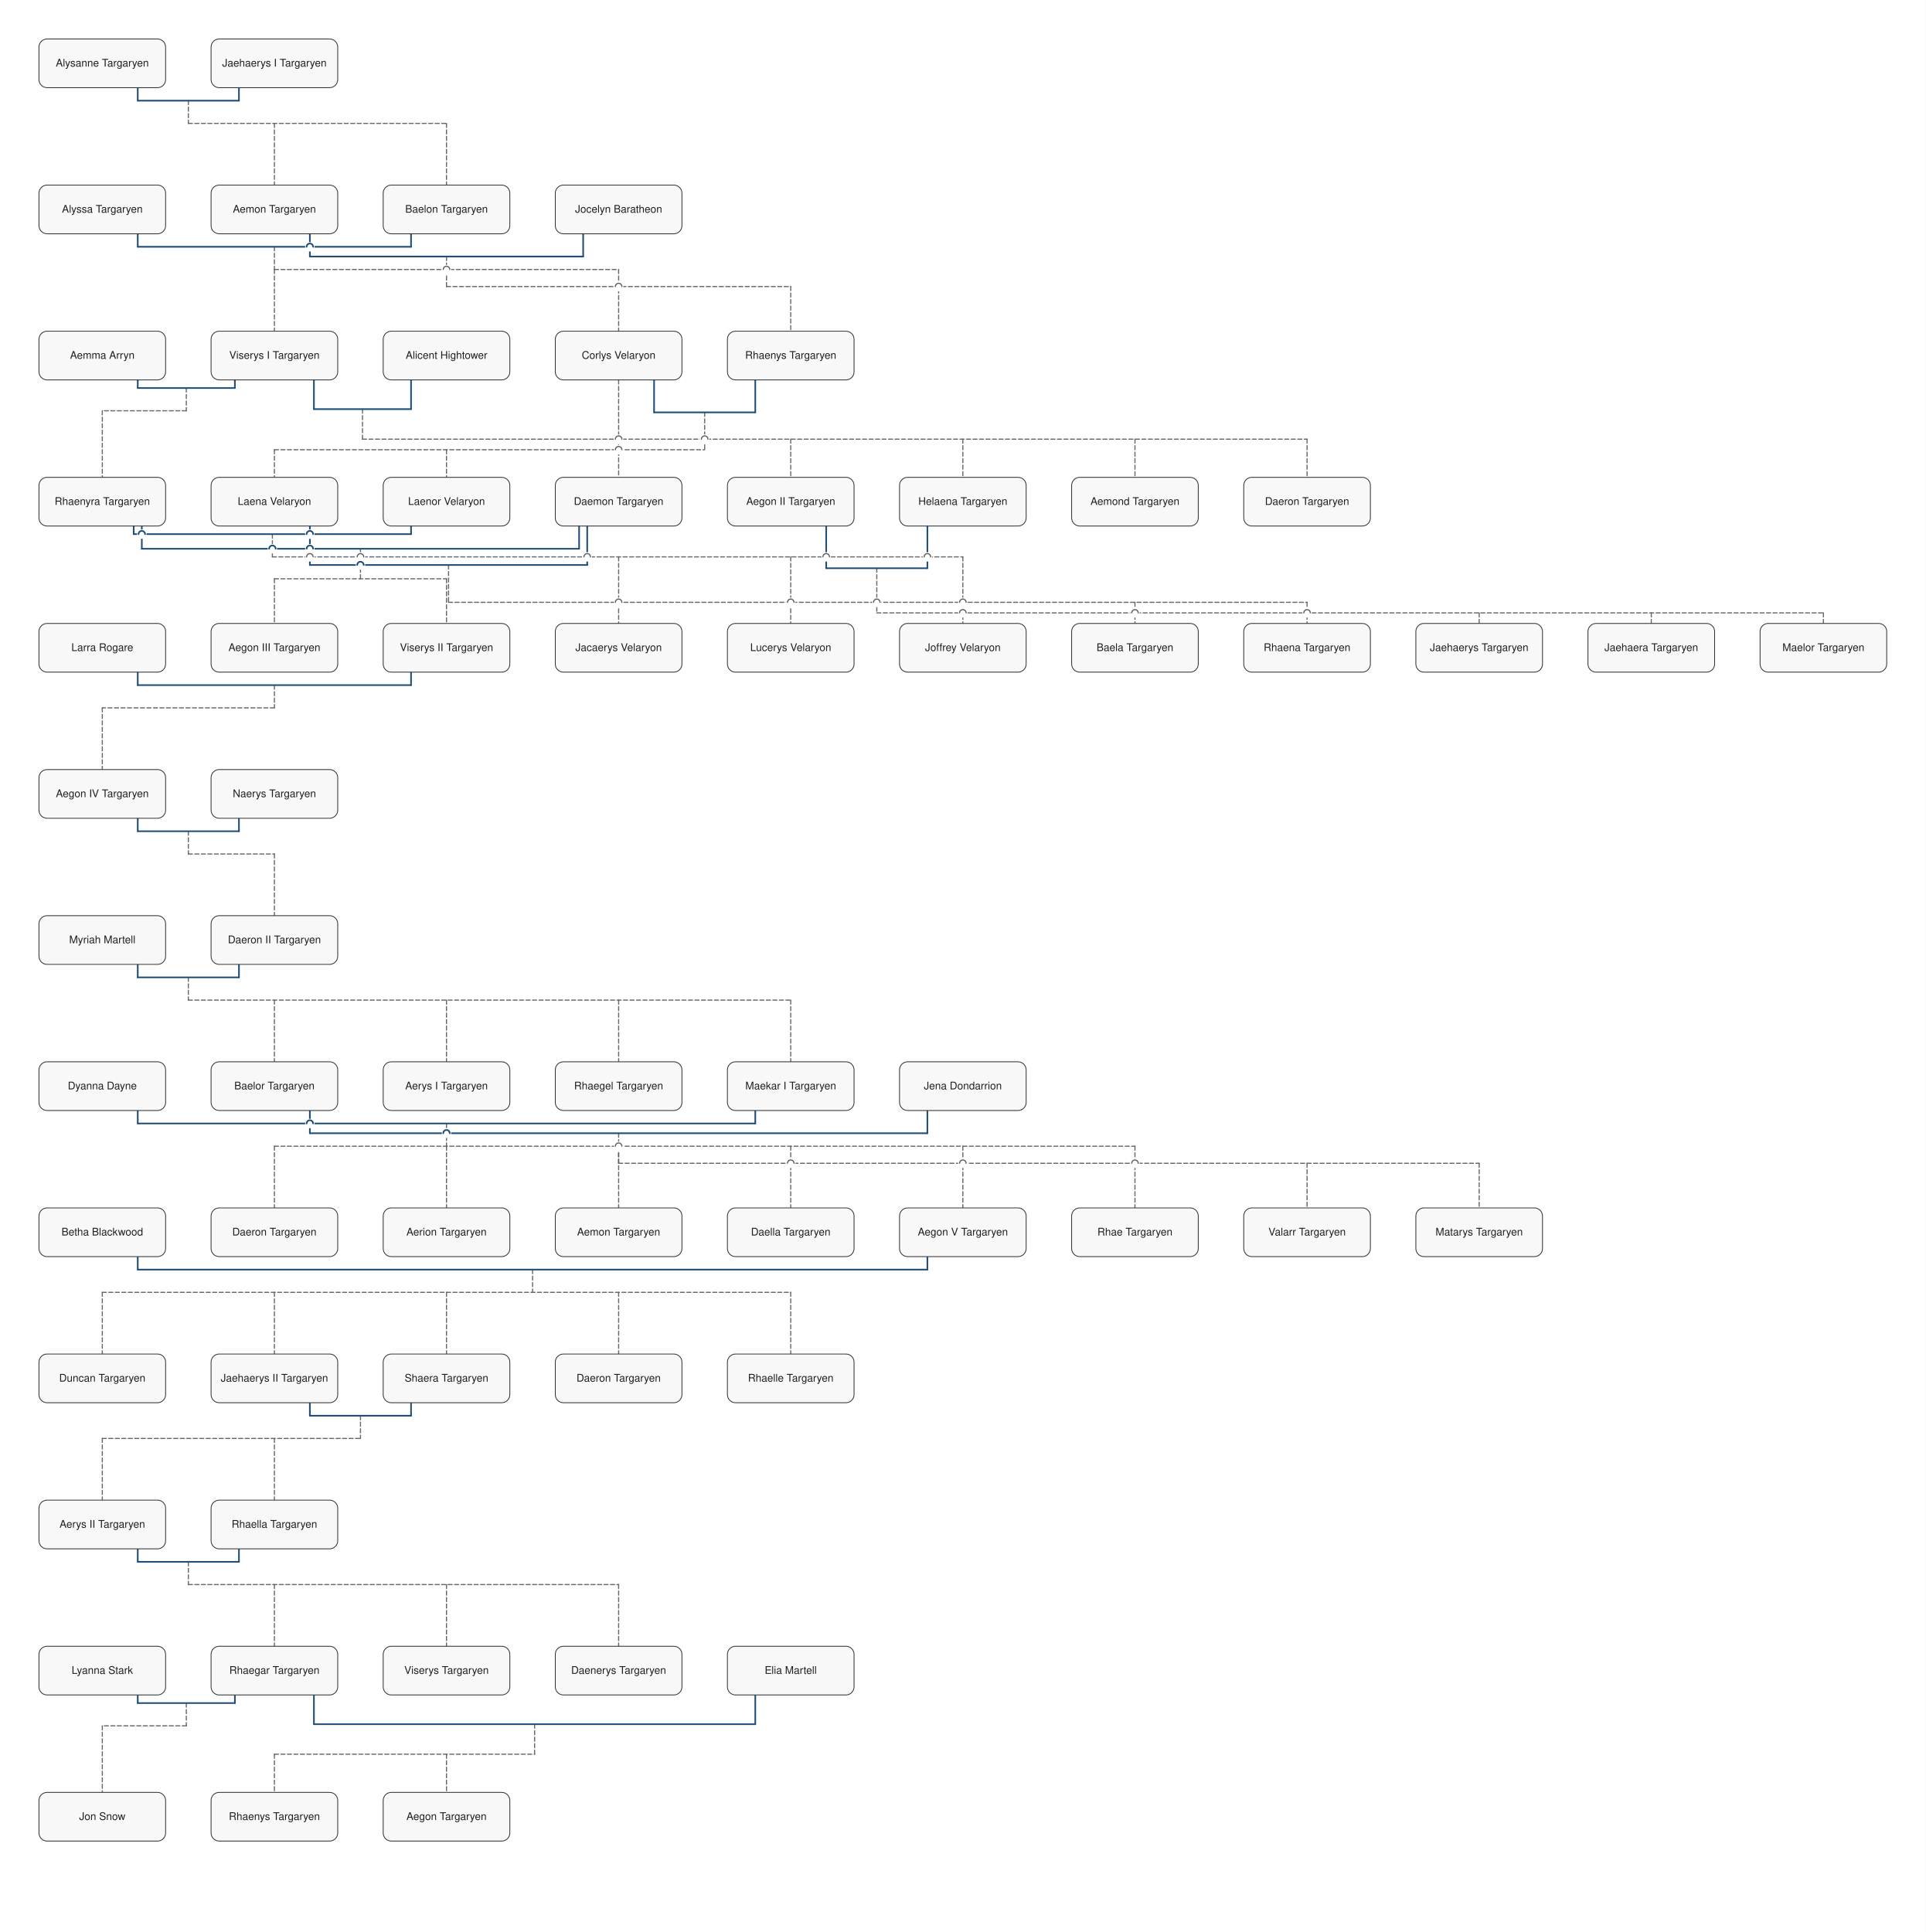
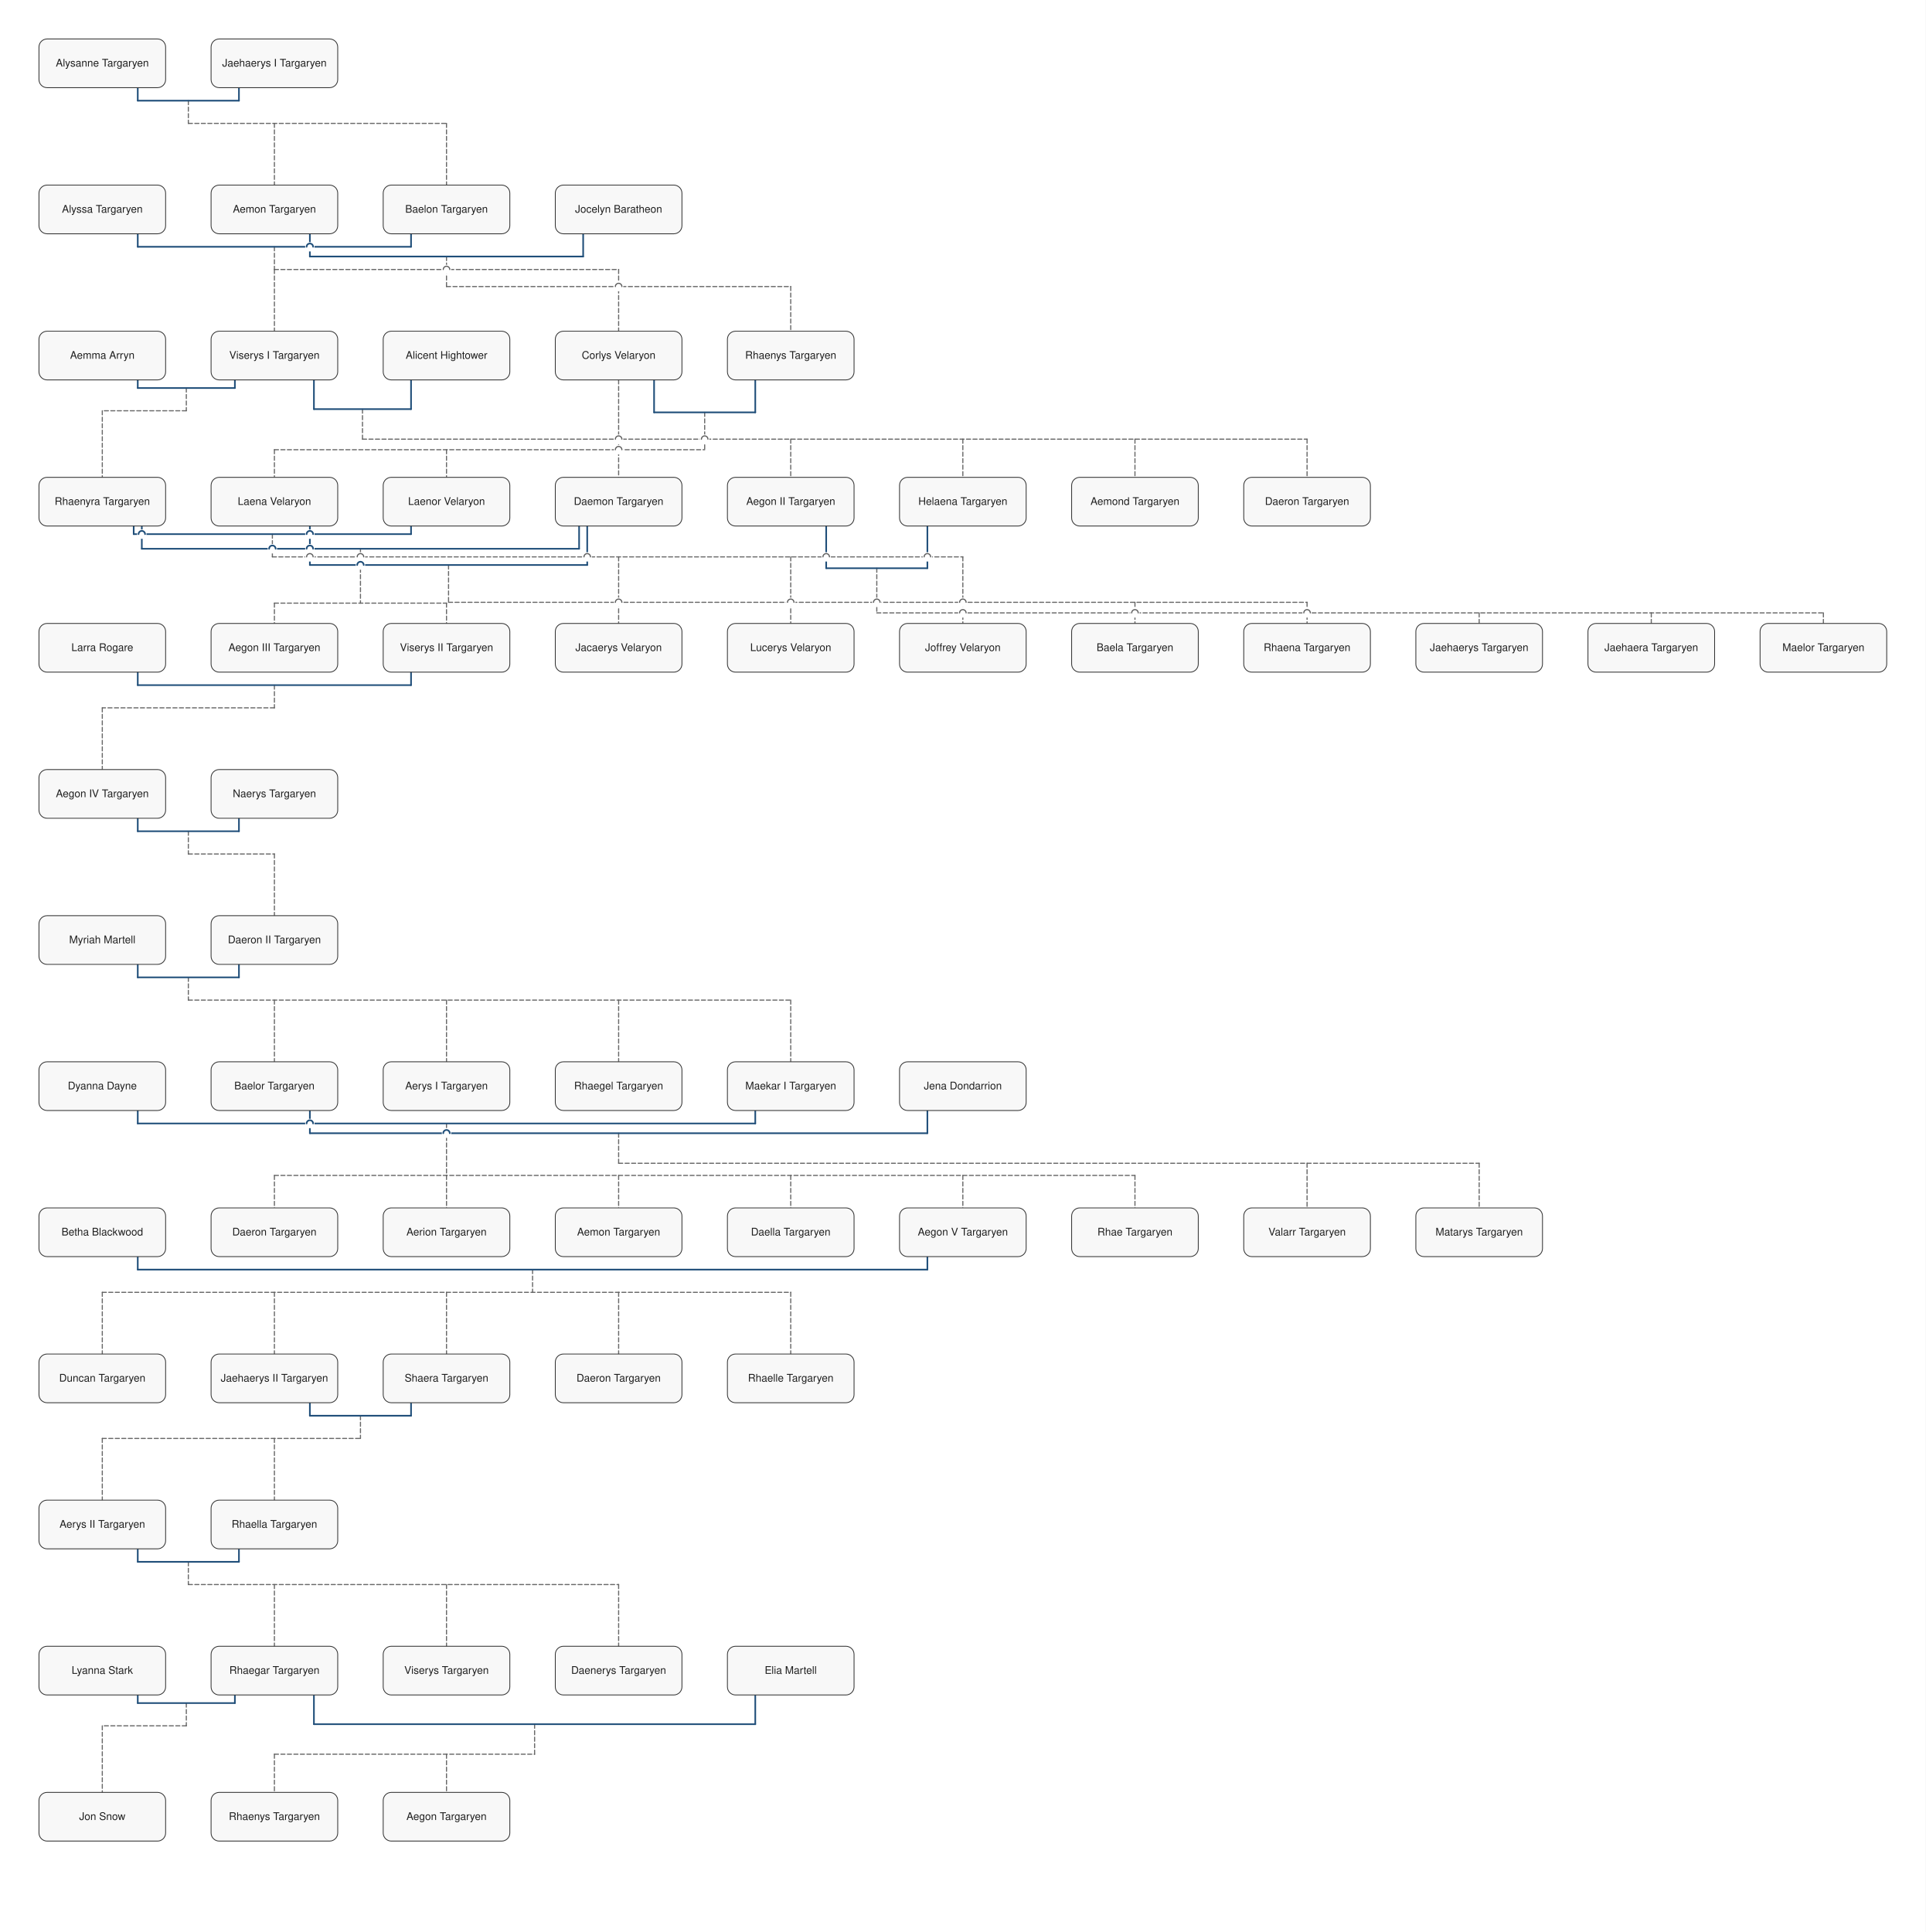
<svg xmlns="http://www.w3.org/2000/svg" width="2372" height="2380" viewBox="0 0 2372 2380" shape-rendering="geometricPrecision">
  <rect x="0" y="0" width="2372" height="2380" fill="#ffffff" />
  <g id="child-edge-halos" stroke="#ffffff" stroke-width="4.2" fill="none" stroke-linecap="round" stroke-linejoin="round">
    <line x1="550.00" y1="316.00" x2="550.00" y2="353.00" />
    <line x1="550.00" y1="353.00" x2="974.00" y2="353.00" />
    <line x1="974.00" y1="353.00" x2="974.00" y2="408.00" />
    <line x1="338.00" y1="304.00" x2="338.00" y2="332.00" />
    <line x1="338.00" y1="332.00" x2="762.00" y2="332.00" />
    <line x1="338.00" y1="332.00" x2="338.00" y2="408.00" />
    <line x1="762.00" y1="332.00" x2="762.00" y2="588.00" />
    <line x1="232.00" y1="124.00" x2="232.00" y2="152.00" />
    <line x1="232.00" y1="152.00" x2="550.00" y2="152.00" />
    <line x1="338.00" y1="152.00" x2="338.00" y2="228.00" />
    <line x1="550.00" y1="152.00" x2="550.00" y2="228.00" />
    <line x1="868.00" y1="508.00" x2="868.00" y2="554.00" />
    <line x1="338.00" y1="554.00" x2="868.00" y2="554.00" />
    <line x1="338.00" y1="554.00" x2="338.00" y2="588.00" />
    <line x1="550.00" y1="554.00" x2="550.00" y2="588.00" />
    <line x1="232.00" y1="1024.00" x2="232.00" y2="1052.00" />
    <line x1="232.00" y1="1052.00" x2="338.00" y2="1052.00" />
    <line x1="338.00" y1="1052.00" x2="338.00" y2="1128.00" />
    <line x1="1080.00" y1="700.00" x2="1080.00" y2="755.00" />
    <line x1="1080.00" y1="755.00" x2="2246.00" y2="755.00" />
    <line x1="1822.00" y1="755.00" x2="1822.00" y2="768.00" />
    <line x1="2034.00" y1="755.00" x2="2034.00" y2="768.00" />
    <line x1="2246.00" y1="755.00" x2="2246.00" y2="768.00" />
    <line x1="552.50" y1="696.00" x2="552.50" y2="742.00" />
    <line x1="552.50" y1="742.00" x2="1610.00" y2="742.00" />
    <line x1="1398.00" y1="742.00" x2="1398.00" y2="768.00" />
    <line x1="1610.00" y1="742.00" x2="1610.00" y2="768.00" />
-     <line x1="444.00" y1="676.00" x2="444.00" y2="713.00" />
-     <line x1="338.00" y1="713.00" x2="550.00" y2="713.00" />
-     <line x1="338.00" y1="713.00" x2="338.00" y2="768.00" />
-     <line x1="550.00" y1="713.00" x2="550.00" y2="768.00" />
+     <line x1="444.00" y1="676.00" x2="444.00" y2="743.00" />
+     <line x1="338.00" y1="743.00" x2="550.00" y2="743.00" />
+     <line x1="338.00" y1="743.00" x2="338.00" y2="768.00" />
+     <line x1="550.00" y1="743.00" x2="550.00" y2="768.00" />
    <line x1="335.50" y1="658.00" x2="335.50" y2="686.00" />
    <line x1="335.50" y1="686.00" x2="1186.00" y2="686.00" />
    <line x1="762.00" y1="686.00" x2="762.00" y2="768.00" />
    <line x1="974.00" y1="686.00" x2="974.00" y2="768.00" />
    <line x1="1186.00" y1="686.00" x2="1186.00" y2="768.00" />
    <line x1="338.00" y1="844.00" x2="338.00" y2="872.00" />
    <line x1="338.00" y1="872.00" x2="126.00" y2="872.00" />
    <line x1="126.00" y1="872.00" x2="126.00" y2="948.00" />
    <line x1="229.50" y1="478.00" x2="229.50" y2="506.00" />
    <line x1="229.50" y1="506.00" x2="126.00" y2="506.00" />
    <line x1="126.00" y1="506.00" x2="126.00" y2="588.00" />
    <line x1="446.50" y1="504.00" x2="446.50" y2="541.00" />
    <line x1="446.50" y1="541.00" x2="1610.00" y2="541.00" />
    <line x1="974.00" y1="541.00" x2="974.00" y2="588.00" />
    <line x1="1186.00" y1="541.00" x2="1186.00" y2="588.00" />
    <line x1="1398.00" y1="541.00" x2="1398.00" y2="588.00" />
    <line x1="1610.00" y1="541.00" x2="1610.00" y2="588.00" />
    <line x1="656.00" y1="1564.00" x2="656.00" y2="1592.00" />
    <line x1="126.00" y1="1592.00" x2="974.00" y2="1592.00" />
    <line x1="126.00" y1="1592.00" x2="126.00" y2="1668.00" />
    <line x1="338.00" y1="1592.00" x2="338.00" y2="1668.00" />
    <line x1="550.00" y1="1592.00" x2="550.00" y2="1668.00" />
    <line x1="762.00" y1="1592.00" x2="762.00" y2="1668.00" />
    <line x1="974.00" y1="1592.00" x2="974.00" y2="1668.00" />
    <line x1="762.00" y1="1396.00" x2="762.00" y2="1433.00" />
    <line x1="762.00" y1="1433.00" x2="1822.00" y2="1433.00" />
    <line x1="1610.00" y1="1433.00" x2="1610.00" y2="1488.00" />
    <line x1="1822.00" y1="1433.00" x2="1822.00" y2="1488.00" />
    <line x1="232.00" y1="1204.00" x2="232.00" y2="1232.00" />
    <line x1="232.00" y1="1232.00" x2="974.00" y2="1232.00" />
    <line x1="338.00" y1="1232.00" x2="338.00" y2="1308.00" />
    <line x1="550.00" y1="1232.00" x2="550.00" y2="1308.00" />
    <line x1="762.00" y1="1232.00" x2="762.00" y2="1308.00" />
    <line x1="974.00" y1="1232.00" x2="974.00" y2="1308.00" />
-     <line x1="550.00" y1="1384.00" x2="550.00" y2="1412.00" />
-     <line x1="338.00" y1="1412.00" x2="1398.00" y2="1412.00" />
-     <line x1="338.00" y1="1412.00" x2="338.00" y2="1488.00" />
-     <line x1="550.00" y1="1412.00" x2="550.00" y2="1488.00" />
-     <line x1="762.00" y1="1412.00" x2="762.00" y2="1488.00" />
-     <line x1="974.00" y1="1412.00" x2="974.00" y2="1488.00" />
-     <line x1="1186.00" y1="1412.00" x2="1186.00" y2="1488.00" />
-     <line x1="1398.00" y1="1412.00" x2="1398.00" y2="1488.00" />
+     <line x1="550.00" y1="1384.00" x2="550.00" y2="1448.00" />
+     <line x1="338.00" y1="1448.00" x2="1398.00" y2="1448.00" />
+     <line x1="338.00" y1="1448.00" x2="338.00" y2="1488.00" />
+     <line x1="550.00" y1="1448.00" x2="550.00" y2="1488.00" />
+     <line x1="762.00" y1="1448.00" x2="762.00" y2="1488.00" />
+     <line x1="974.00" y1="1448.00" x2="974.00" y2="1488.00" />
+     <line x1="1186.00" y1="1448.00" x2="1186.00" y2="1488.00" />
+     <line x1="1398.00" y1="1448.00" x2="1398.00" y2="1488.00" />
    <line x1="232.00" y1="1924.00" x2="232.00" y2="1952.00" />
    <line x1="232.00" y1="1952.00" x2="762.00" y2="1952.00" />
    <line x1="338.00" y1="1952.00" x2="338.00" y2="2028.00" />
    <line x1="550.00" y1="1952.00" x2="550.00" y2="2028.00" />
    <line x1="762.00" y1="1952.00" x2="762.00" y2="2028.00" />
    <line x1="444.00" y1="1744.00" x2="444.00" y2="1772.00" />
    <line x1="126.00" y1="1772.00" x2="444.00" y2="1772.00" />
    <line x1="126.00" y1="1772.00" x2="126.00" y2="1848.00" />
    <line x1="338.00" y1="1772.00" x2="338.00" y2="1848.00" />
    <line x1="658.50" y1="2124.00" x2="658.50" y2="2161.00" />
    <line x1="338.00" y1="2161.00" x2="658.50" y2="2161.00" />
    <line x1="338.00" y1="2161.00" x2="338.00" y2="2208.00" />
    <line x1="550.00" y1="2161.00" x2="550.00" y2="2208.00" />
    <line x1="229.50" y1="2098.00" x2="229.50" y2="2126.00" />
    <line x1="229.50" y1="2126.00" x2="126.00" y2="2126.00" />
    <line x1="126.00" y1="2126.00" x2="126.00" y2="2208.00" />
  </g>
  <g id="child-edges" stroke="#5d5d5d" stroke-width="1.4" stroke-dasharray="5 3" fill="none" stroke-linecap="round" stroke-linejoin="round" stroke-opacity="0.92">
    <line x1="550.00" y1="316.00" x2="550.00" y2="353.00" />
    <line x1="550.00" y1="353.00" x2="974.00" y2="353.00" />
    <line x1="974.00" y1="353.00" x2="974.00" y2="408.00" />
    <line x1="338.00" y1="304.00" x2="338.00" y2="332.00" />
    <line x1="338.00" y1="332.00" x2="762.00" y2="332.00" />
    <line x1="338.00" y1="332.00" x2="338.00" y2="408.00" />
    <line x1="762.00" y1="332.00" x2="762.00" y2="588.00" />
    <line x1="232.00" y1="124.00" x2="232.00" y2="152.00" />
    <line x1="232.00" y1="152.00" x2="550.00" y2="152.00" />
    <line x1="338.00" y1="152.00" x2="338.00" y2="228.00" />
    <line x1="550.00" y1="152.00" x2="550.00" y2="228.00" />
    <line x1="868.00" y1="508.00" x2="868.00" y2="554.00" />
    <line x1="338.00" y1="554.00" x2="868.00" y2="554.00" />
    <line x1="338.00" y1="554.00" x2="338.00" y2="588.00" />
    <line x1="550.00" y1="554.00" x2="550.00" y2="588.00" />
    <line x1="232.00" y1="1024.00" x2="232.00" y2="1052.00" />
    <line x1="232.00" y1="1052.00" x2="338.00" y2="1052.00" />
    <line x1="338.00" y1="1052.00" x2="338.00" y2="1128.00" />
    <line x1="1080.00" y1="700.00" x2="1080.00" y2="755.00" />
    <line x1="1080.00" y1="755.00" x2="2246.00" y2="755.00" />
    <line x1="1822.00" y1="755.00" x2="1822.00" y2="768.00" />
    <line x1="2034.00" y1="755.00" x2="2034.00" y2="768.00" />
    <line x1="2246.00" y1="755.00" x2="2246.00" y2="768.00" />
    <line x1="552.50" y1="696.00" x2="552.50" y2="742.00" />
    <line x1="552.50" y1="742.00" x2="1610.00" y2="742.00" />
    <line x1="1398.00" y1="742.00" x2="1398.00" y2="768.00" />
    <line x1="1610.00" y1="742.00" x2="1610.00" y2="768.00" />
-     <line x1="444.00" y1="676.00" x2="444.00" y2="713.00" />
-     <line x1="338.00" y1="713.00" x2="550.00" y2="713.00" />
-     <line x1="338.00" y1="713.00" x2="338.00" y2="768.00" />
-     <line x1="550.00" y1="713.00" x2="550.00" y2="768.00" />
+     <line x1="444.00" y1="676.00" x2="444.00" y2="743.00" />
+     <line x1="338.00" y1="743.00" x2="550.00" y2="743.00" />
+     <line x1="338.00" y1="743.00" x2="338.00" y2="768.00" />
+     <line x1="550.00" y1="743.00" x2="550.00" y2="768.00" />
    <line x1="335.50" y1="658.00" x2="335.50" y2="686.00" />
    <line x1="335.50" y1="686.00" x2="1186.00" y2="686.00" />
    <line x1="762.00" y1="686.00" x2="762.00" y2="768.00" />
    <line x1="974.00" y1="686.00" x2="974.00" y2="768.00" />
    <line x1="1186.00" y1="686.00" x2="1186.00" y2="768.00" />
    <line x1="338.00" y1="844.00" x2="338.00" y2="872.00" />
    <line x1="338.00" y1="872.00" x2="126.00" y2="872.00" />
    <line x1="126.00" y1="872.00" x2="126.00" y2="948.00" />
    <line x1="229.50" y1="478.00" x2="229.50" y2="506.00" />
    <line x1="229.50" y1="506.00" x2="126.00" y2="506.00" />
    <line x1="126.00" y1="506.00" x2="126.00" y2="588.00" />
    <line x1="446.50" y1="504.00" x2="446.50" y2="541.00" />
    <line x1="446.50" y1="541.00" x2="1610.00" y2="541.00" />
    <line x1="974.00" y1="541.00" x2="974.00" y2="588.00" />
    <line x1="1186.00" y1="541.00" x2="1186.00" y2="588.00" />
    <line x1="1398.00" y1="541.00" x2="1398.00" y2="588.00" />
    <line x1="1610.00" y1="541.00" x2="1610.00" y2="588.00" />
    <line x1="656.00" y1="1564.00" x2="656.00" y2="1592.00" />
    <line x1="126.00" y1="1592.00" x2="974.00" y2="1592.00" />
    <line x1="126.00" y1="1592.00" x2="126.00" y2="1668.00" />
    <line x1="338.00" y1="1592.00" x2="338.00" y2="1668.00" />
    <line x1="550.00" y1="1592.00" x2="550.00" y2="1668.00" />
    <line x1="762.00" y1="1592.00" x2="762.00" y2="1668.00" />
    <line x1="974.00" y1="1592.00" x2="974.00" y2="1668.00" />
    <line x1="762.00" y1="1396.00" x2="762.00" y2="1433.00" />
    <line x1="762.00" y1="1433.00" x2="1822.00" y2="1433.00" />
    <line x1="1610.00" y1="1433.00" x2="1610.00" y2="1488.00" />
    <line x1="1822.00" y1="1433.00" x2="1822.00" y2="1488.00" />
    <line x1="232.00" y1="1204.00" x2="232.00" y2="1232.00" />
    <line x1="232.00" y1="1232.00" x2="974.00" y2="1232.00" />
    <line x1="338.00" y1="1232.00" x2="338.00" y2="1308.00" />
    <line x1="550.00" y1="1232.00" x2="550.00" y2="1308.00" />
    <line x1="762.00" y1="1232.00" x2="762.00" y2="1308.00" />
    <line x1="974.00" y1="1232.00" x2="974.00" y2="1308.00" />
-     <line x1="550.00" y1="1384.00" x2="550.00" y2="1412.00" />
-     <line x1="338.00" y1="1412.00" x2="1398.00" y2="1412.00" />
-     <line x1="338.00" y1="1412.00" x2="338.00" y2="1488.00" />
-     <line x1="550.00" y1="1412.00" x2="550.00" y2="1488.00" />
-     <line x1="762.00" y1="1412.00" x2="762.00" y2="1488.00" />
-     <line x1="974.00" y1="1412.00" x2="974.00" y2="1488.00" />
-     <line x1="1186.00" y1="1412.00" x2="1186.00" y2="1488.00" />
-     <line x1="1398.00" y1="1412.00" x2="1398.00" y2="1488.00" />
+     <line x1="550.00" y1="1384.00" x2="550.00" y2="1448.00" />
+     <line x1="338.00" y1="1448.00" x2="1398.00" y2="1448.00" />
+     <line x1="338.00" y1="1448.00" x2="338.00" y2="1488.00" />
+     <line x1="550.00" y1="1448.00" x2="550.00" y2="1488.00" />
+     <line x1="762.00" y1="1448.00" x2="762.00" y2="1488.00" />
+     <line x1="974.00" y1="1448.00" x2="974.00" y2="1488.00" />
+     <line x1="1186.00" y1="1448.00" x2="1186.00" y2="1488.00" />
+     <line x1="1398.00" y1="1448.00" x2="1398.00" y2="1488.00" />
    <line x1="232.00" y1="1924.00" x2="232.00" y2="1952.00" />
    <line x1="232.00" y1="1952.00" x2="762.00" y2="1952.00" />
    <line x1="338.00" y1="1952.00" x2="338.00" y2="2028.00" />
    <line x1="550.00" y1="1952.00" x2="550.00" y2="2028.00" />
    <line x1="762.00" y1="1952.00" x2="762.00" y2="2028.00" />
    <line x1="444.00" y1="1744.00" x2="444.00" y2="1772.00" />
    <line x1="126.00" y1="1772.00" x2="444.00" y2="1772.00" />
    <line x1="126.00" y1="1772.00" x2="126.00" y2="1848.00" />
    <line x1="338.00" y1="1772.00" x2="338.00" y2="1848.00" />
    <line x1="658.50" y1="2124.00" x2="658.50" y2="2161.00" />
    <line x1="338.00" y1="2161.00" x2="658.50" y2="2161.00" />
    <line x1="338.00" y1="2161.00" x2="338.00" y2="2208.00" />
    <line x1="550.00" y1="2161.00" x2="550.00" y2="2208.00" />
    <line x1="229.50" y1="2098.00" x2="229.50" y2="2126.00" />
    <line x1="229.50" y1="2126.00" x2="126.00" y2="2126.00" />
    <line x1="126.00" y1="2126.00" x2="126.00" y2="2208.00" />
  </g>
  <g id="spouse-edges" stroke="#1f4e79" stroke-width="2.0" fill="none" stroke-linecap="round" stroke-linejoin="round">
    <line x1="381.68" y1="288.00" x2="381.68" y2="316.00" />
    <line x1="718.32" y1="288.00" x2="718.32" y2="316.00" />
    <line x1="381.68" y1="316.00" x2="718.32" y2="316.00" />
    <line x1="169.68" y1="288.00" x2="169.68" y2="304.00" />
    <line x1="506.32" y1="288.00" x2="506.32" y2="304.00" />
    <line x1="169.68" y1="304.00" x2="506.32" y2="304.00" />
    <line x1="169.68" y1="108.00" x2="169.68" y2="124.00" />
    <line x1="294.32" y1="108.00" x2="294.32" y2="124.00" />
    <line x1="169.68" y1="124.00" x2="294.32" y2="124.00" />
    <line x1="805.68" y1="468.00" x2="805.68" y2="508.00" />
    <line x1="930.32" y1="468.00" x2="930.32" y2="508.00" />
    <line x1="805.68" y1="508.00" x2="930.32" y2="508.00" />
    <line x1="169.68" y1="1008.00" x2="169.68" y2="1024.00" />
    <line x1="294.32" y1="1008.00" x2="294.32" y2="1024.00" />
    <line x1="169.68" y1="1024.00" x2="294.32" y2="1024.00" />
    <line x1="1017.68" y1="648.00" x2="1017.68" y2="700.00" />
    <line x1="1142.32" y1="648.00" x2="1142.32" y2="700.00" />
    <line x1="1017.68" y1="700.00" x2="1142.32" y2="700.00" />
    <line x1="381.68" y1="648.00" x2="381.68" y2="696.00" />
    <line x1="723.32" y1="648.00" x2="723.32" y2="696.00" />
    <line x1="381.68" y1="696.00" x2="723.32" y2="696.00" />
    <line x1="174.68" y1="648.00" x2="174.68" y2="676.00" />
    <line x1="713.32" y1="648.00" x2="713.32" y2="676.00" />
    <line x1="174.68" y1="676.00" x2="713.32" y2="676.00" />
    <line x1="164.68" y1="648.00" x2="164.68" y2="658.00" />
    <line x1="506.32" y1="648.00" x2="506.32" y2="658.00" />
    <line x1="164.68" y1="658.00" x2="506.32" y2="658.00" />
    <line x1="169.68" y1="828.00" x2="169.68" y2="844.00" />
    <line x1="506.32" y1="828.00" x2="506.32" y2="844.00" />
    <line x1="169.68" y1="844.00" x2="506.32" y2="844.00" />
    <line x1="169.68" y1="468.00" x2="169.68" y2="478.00" />
    <line x1="289.32" y1="468.00" x2="289.32" y2="478.00" />
    <line x1="169.68" y1="478.00" x2="289.32" y2="478.00" />
    <line x1="386.68" y1="468.00" x2="386.68" y2="504.00" />
    <line x1="506.32" y1="468.00" x2="506.32" y2="504.00" />
    <line x1="386.68" y1="504.00" x2="506.32" y2="504.00" />
    <line x1="169.68" y1="1548.00" x2="169.68" y2="1564.00" />
    <line x1="1142.32" y1="1548.00" x2="1142.32" y2="1564.00" />
    <line x1="169.68" y1="1564.00" x2="1142.32" y2="1564.00" />
    <line x1="381.68" y1="1368.00" x2="381.68" y2="1396.00" />
    <line x1="1142.32" y1="1368.00" x2="1142.32" y2="1396.00" />
    <line x1="381.68" y1="1396.00" x2="1142.32" y2="1396.00" />
    <line x1="169.68" y1="1188.00" x2="169.68" y2="1204.00" />
    <line x1="294.32" y1="1188.00" x2="294.32" y2="1204.00" />
    <line x1="169.68" y1="1204.00" x2="294.32" y2="1204.00" />
    <line x1="169.68" y1="1368.00" x2="169.68" y2="1384.00" />
    <line x1="930.32" y1="1368.00" x2="930.32" y2="1384.00" />
    <line x1="169.68" y1="1384.00" x2="930.32" y2="1384.00" />
    <line x1="169.68" y1="1908.00" x2="169.68" y2="1924.00" />
    <line x1="294.32" y1="1908.00" x2="294.32" y2="1924.00" />
    <line x1="169.68" y1="1924.00" x2="294.32" y2="1924.00" />
    <line x1="381.68" y1="1728.00" x2="381.68" y2="1744.00" />
    <line x1="506.32" y1="1728.00" x2="506.32" y2="1744.00" />
    <line x1="381.68" y1="1744.00" x2="506.32" y2="1744.00" />
    <line x1="386.68" y1="2088.00" x2="386.68" y2="2124.00" />
    <line x1="930.32" y1="2088.00" x2="930.32" y2="2124.00" />
    <line x1="386.68" y1="2124.00" x2="930.32" y2="2124.00" />
    <line x1="169.68" y1="2088.00" x2="169.68" y2="2098.00" />
    <line x1="289.32" y1="2088.00" x2="289.32" y2="2098.00" />
    <line x1="169.68" y1="2098.00" x2="289.32" y2="2098.00" />
  </g>
  <g id="child-bridge-cutouts" fill="#ffffff">
    <circle cx="762.00" cy="353.00" r="5.80" />
    <circle cx="550.00" cy="332.00" r="5.80" />
    <circle cx="762.00" cy="554.00" r="5.80" />
    <circle cx="1398.00" cy="755.00" r="5.80" />
    <circle cx="1610.00" cy="755.00" r="5.80" />
    <circle cx="1186.00" cy="755.00" r="5.80" />
    <circle cx="1080.00" cy="742.00" r="5.80" />
    <circle cx="762.00" cy="742.00" r="5.80" />
    <circle cx="974.00" cy="742.00" r="5.80" />
    <circle cx="1186.00" cy="742.00" r="5.80" />
    <circle cx="1017.68" cy="686.00" r="5.80" />
    <circle cx="1142.32" cy="686.00" r="5.80" />
    <circle cx="381.68" cy="686.00" r="5.80" />
    <circle cx="723.32" cy="686.00" r="5.80" />
    <circle cx="444.00" cy="686.00" r="5.80" />
    <circle cx="762.00" cy="541.00" r="5.80" />
    <circle cx="868.00" cy="541.00" r="5.80" />
-     <circle cx="974.00" cy="1433.00" r="5.80" />
-     <circle cx="1186.00" cy="1433.00" r="5.80" />
-     <circle cx="1398.00" cy="1433.00" r="5.80" />
-     <circle cx="762.00" cy="1412.00" r="5.80" />
    <circle cx="381.68" cy="304.00" r="5.80" />
    <circle cx="444.00" cy="696.00" r="5.80" />
    <circle cx="381.68" cy="676.00" r="5.80" />
    <circle cx="335.50" cy="676.00" r="5.80" />
    <circle cx="381.68" cy="658.00" r="5.80" />
    <circle cx="174.68" cy="658.00" r="5.80" />
    <circle cx="550.00" cy="1396.00" r="5.80" />
    <circle cx="381.68" cy="1384.00" r="5.80" />
  </g>
  <g id="spouse-bridges" stroke="#1f4e79" stroke-width="2.0" fill="none" stroke-linecap="round" stroke-linejoin="round">
    <path d="M 377.68 304.00 A 4.00 4.00 0 0 1 381.68 300.00 A 4.00 4.00 0 0 1 385.68 304.00" />
    <path d="M 440.00 696.00 A 4.00 4.00 0 0 1 444.00 692.00 A 4.00 4.00 0 0 1 448.00 696.00" />
    <path d="M 377.68 676.00 A 4.00 4.00 0 0 1 381.68 672.00 A 4.00 4.00 0 0 1 385.68 676.00" />
    <path d="M 331.50 676.00 A 4.00 4.00 0 0 1 335.50 672.00 A 4.00 4.00 0 0 1 339.50 676.00" />
    <path d="M 377.68 658.00 A 4.00 4.00 0 0 1 381.68 654.00 A 4.00 4.00 0 0 1 385.68 658.00" />
    <path d="M 170.68 658.00 A 4.00 4.00 0 0 1 174.68 654.00 A 4.00 4.00 0 0 1 178.68 658.00" />
    <path d="M 546.00 1396.00 A 4.00 4.00 0 0 1 550.00 1392.00 A 4.00 4.00 0 0 1 554.00 1396.00" />
    <path d="M 377.68 1384.00 A 4.00 4.00 0 0 1 381.68 1380.00 A 4.00 4.00 0 0 1 385.68 1384.00" />
  </g>
  <g id="child-bridges" stroke="#5d5d5d" stroke-width="1.4" fill="none" stroke-linecap="round" stroke-linejoin="round">
    <path d="M 758.00 353.00 A 4.00 4.00 0 0 1 762.00 349.00 A 4.00 4.00 0 0 1 766.00 353.00" />
    <path d="M 546.00 332.00 A 4.00 4.00 0 0 1 550.00 328.00 A 4.00 4.00 0 0 1 554.00 332.00" />
    <path d="M 758.00 554.00 A 4.00 4.00 0 0 1 762.00 550.00 A 4.00 4.00 0 0 1 766.00 554.00" />
    <path d="M 1394.00 755.00 A 4.00 4.00 0 0 1 1398.00 751.00 A 4.00 4.00 0 0 1 1402.00 755.00" />
    <path d="M 1606.00 755.00 A 4.00 4.00 0 0 1 1610.00 751.00 A 4.00 4.00 0 0 1 1614.00 755.00" />
    <path d="M 1182.00 755.00 A 4.00 4.00 0 0 1 1186.00 751.00 A 4.00 4.00 0 0 1 1190.00 755.00" />
    <path d="M 1076.00 742.00 A 4.00 4.00 0 0 1 1080.00 738.00 A 4.00 4.00 0 0 1 1084.00 742.00" />
    <path d="M 758.00 742.00 A 4.00 4.00 0 0 1 762.00 738.00 A 4.00 4.00 0 0 1 766.00 742.00" />
    <path d="M 970.00 742.00 A 4.00 4.00 0 0 1 974.00 738.00 A 4.00 4.00 0 0 1 978.00 742.00" />
    <path d="M 1182.00 742.00 A 4.00 4.00 0 0 1 1186.00 738.00 A 4.00 4.00 0 0 1 1190.00 742.00" />
    <path d="M 1013.68 686.00 A 4.00 4.00 0 0 1 1017.68 682.00 A 4.00 4.00 0 0 1 1021.68 686.00" />
    <path d="M 1138.32 686.00 A 4.00 4.00 0 0 1 1142.32 682.00 A 4.00 4.00 0 0 1 1146.32 686.00" />
    <path d="M 377.68 686.00 A 4.00 4.00 0 0 1 381.68 682.00 A 4.00 4.00 0 0 1 385.68 686.00" />
    <path d="M 719.32 686.00 A 4.00 4.00 0 0 1 723.32 682.00 A 4.00 4.00 0 0 1 727.32 686.00" />
    <path d="M 440.00 686.00 A 4.00 4.00 0 0 1 444.00 682.00 A 4.00 4.00 0 0 1 448.00 686.00" />
    <path d="M 758.00 541.00 A 4.00 4.00 0 0 1 762.00 537.00 A 4.00 4.00 0 0 1 766.00 541.00" />
    <path d="M 864.00 541.00 A 4.00 4.00 0 0 1 868.00 537.00 A 4.00 4.00 0 0 1 872.00 541.00" />
-     <path d="M 970.00 1433.00 A 4.00 4.00 0 0 1 974.00 1429.00 A 4.00 4.00 0 0 1 978.00 1433.00" />
-     <path d="M 1182.00 1433.00 A 4.00 4.00 0 0 1 1186.00 1429.00 A 4.00 4.00 0 0 1 1190.00 1433.00" />
-     <path d="M 1394.00 1433.00 A 4.00 4.00 0 0 1 1398.00 1429.00 A 4.00 4.00 0 0 1 1402.00 1433.00" />
-     <path d="M 758.00 1412.00 A 4.00 4.00 0 0 1 762.00 1408.00 A 4.00 4.00 0 0 1 766.00 1412.00" />
  </g>
  <g id="nodes">
    <rect x="684.00" y="228.00" width="156.00" height="60.00" rx="10.0" ry="10.0" fill="#f8f8f8" stroke="#333333" />
    <rect x="48.00" y="48.00" width="156.00" height="60.00" rx="10.0" ry="10.0" fill="#f8f8f8" stroke="#333333" />
    <rect x="260.00" y="48.00" width="156.00" height="60.00" rx="10.0" ry="10.0" fill="#f8f8f8" stroke="#333333" />
    <rect x="48.00" y="228.00" width="156.00" height="60.00" rx="10.0" ry="10.0" fill="#f8f8f8" stroke="#333333" />
    <rect x="684.00" y="408.00" width="156.00" height="60.00" rx="10.0" ry="10.0" fill="#f8f8f8" stroke="#333333" />
    <rect x="48.00" y="408.00" width="156.00" height="60.00" rx="10.0" ry="10.0" fill="#f8f8f8" stroke="#333333" />
    <rect x="472.00" y="408.00" width="156.00" height="60.00" rx="10.0" ry="10.0" fill="#f8f8f8" stroke="#333333" />
    <rect x="260.00" y="228.00" width="156.00" height="60.00" rx="10.0" ry="10.0" fill="#f8f8f8" stroke="#333333" />
    <rect x="472.00" y="228.00" width="156.00" height="60.00" rx="10.0" ry="10.0" fill="#f8f8f8" stroke="#333333" />
    <rect x="896.00" y="408.00" width="156.00" height="60.00" rx="10.0" ry="10.0" fill="#f8f8f8" stroke="#333333" />
    <rect x="260.00" y="408.00" width="156.00" height="60.00" rx="10.0" ry="10.0" fill="#f8f8f8" stroke="#333333" />
    <rect x="684.00" y="588.00" width="156.00" height="60.00" rx="10.0" ry="10.0" fill="#f8f8f8" stroke="#333333" />
    <rect x="260.00" y="588.00" width="156.00" height="60.00" rx="10.0" ry="10.0" fill="#f8f8f8" stroke="#333333" />
    <rect x="472.00" y="588.00" width="156.00" height="60.00" rx="10.0" ry="10.0" fill="#f8f8f8" stroke="#333333" />
    <rect x="48.00" y="768.00" width="156.00" height="60.00" rx="10.0" ry="10.0" fill="#f8f8f8" stroke="#333333" />
    <rect x="1108.00" y="768.00" width="156.00" height="60.00" rx="10.0" ry="10.0" fill="#f8f8f8" stroke="#333333" />
    <rect x="260.00" y="768.00" width="156.00" height="60.00" rx="10.0" ry="10.0" fill="#f8f8f8" stroke="#333333" />
    <rect x="472.00" y="768.00" width="156.00" height="60.00" rx="10.0" ry="10.0" fill="#f8f8f8" stroke="#333333" />
    <rect x="48.00" y="588.00" width="156.00" height="60.00" rx="10.0" ry="10.0" fill="#f8f8f8" stroke="#333333" />
    <rect x="896.00" y="588.00" width="156.00" height="60.00" rx="10.0" ry="10.0" fill="#f8f8f8" stroke="#333333" />
    <rect x="1108.00" y="588.00" width="156.00" height="60.00" rx="10.0" ry="10.0" fill="#f8f8f8" stroke="#333333" />
    <rect x="1320.00" y="588.00" width="156.00" height="60.00" rx="10.0" ry="10.0" fill="#f8f8f8" stroke="#333333" />
    <rect x="1532.00" y="588.00" width="156.00" height="60.00" rx="10.0" ry="10.0" fill="#f8f8f8" stroke="#333333" />
    <rect x="1320.00" y="768.00" width="156.00" height="60.00" rx="10.0" ry="10.0" fill="#f8f8f8" stroke="#333333" />
    <rect x="1532.00" y="768.00" width="156.00" height="60.00" rx="10.0" ry="10.0" fill="#f8f8f8" stroke="#333333" />
    <rect x="684.00" y="768.00" width="156.00" height="60.00" rx="10.0" ry="10.0" fill="#f8f8f8" stroke="#333333" />
    <rect x="896.00" y="768.00" width="156.00" height="60.00" rx="10.0" ry="10.0" fill="#f8f8f8" stroke="#333333" />
    <rect x="1744.00" y="768.00" width="156.00" height="60.00" rx="10.0" ry="10.0" fill="#f8f8f8" stroke="#333333" />
    <rect x="1956.00" y="768.00" width="156.00" height="60.00" rx="10.0" ry="10.0" fill="#f8f8f8" stroke="#333333" />
    <rect x="2168.00" y="768.00" width="156.00" height="60.00" rx="10.0" ry="10.0" fill="#f8f8f8" stroke="#333333" />
    <rect x="48.00" y="948.00" width="156.00" height="60.00" rx="10.0" ry="10.0" fill="#f8f8f8" stroke="#333333" />
    <rect x="260.00" y="948.00" width="156.00" height="60.00" rx="10.0" ry="10.0" fill="#f8f8f8" stroke="#333333" />
    <rect x="48.00" y="1488.00" width="156.00" height="60.00" rx="10.0" ry="10.0" fill="#f8f8f8" stroke="#333333" />
    <rect x="48.00" y="1308.00" width="156.00" height="60.00" rx="10.0" ry="10.0" fill="#f8f8f8" stroke="#333333" />
    <rect x="1108.00" y="1308.00" width="156.00" height="60.00" rx="10.0" ry="10.0" fill="#f8f8f8" stroke="#333333" />
    <rect x="48.00" y="1128.00" width="156.00" height="60.00" rx="10.0" ry="10.0" fill="#f8f8f8" stroke="#333333" />
    <rect x="260.00" y="1128.00" width="156.00" height="60.00" rx="10.0" ry="10.0" fill="#f8f8f8" stroke="#333333" />
    <rect x="260.00" y="1308.00" width="156.00" height="60.00" rx="10.0" ry="10.0" fill="#f8f8f8" stroke="#333333" />
    <rect x="472.00" y="1308.00" width="156.00" height="60.00" rx="10.0" ry="10.0" fill="#f8f8f8" stroke="#333333" />
    <rect x="684.00" y="1308.00" width="156.00" height="60.00" rx="10.0" ry="10.0" fill="#f8f8f8" stroke="#333333" />
    <rect x="896.00" y="1308.00" width="156.00" height="60.00" rx="10.0" ry="10.0" fill="#f8f8f8" stroke="#333333" />
    <rect x="260.00" y="1488.00" width="156.00" height="60.00" rx="10.0" ry="10.0" fill="#f8f8f8" stroke="#333333" />
    <rect x="472.00" y="1488.00" width="156.00" height="60.00" rx="10.0" ry="10.0" fill="#f8f8f8" stroke="#333333" />
    <rect x="684.00" y="1488.00" width="156.00" height="60.00" rx="10.0" ry="10.0" fill="#f8f8f8" stroke="#333333" />
    <rect x="1108.00" y="1488.00" width="156.00" height="60.00" rx="10.0" ry="10.0" fill="#f8f8f8" stroke="#333333" />
    <rect x="896.00" y="1488.00" width="156.00" height="60.00" rx="10.0" ry="10.0" fill="#f8f8f8" stroke="#333333" />
    <rect x="1320.00" y="1488.00" width="156.00" height="60.00" rx="10.0" ry="10.0" fill="#f8f8f8" stroke="#333333" />
    <rect x="1532.00" y="1488.00" width="156.00" height="60.00" rx="10.0" ry="10.0" fill="#f8f8f8" stroke="#333333" />
    <rect x="1744.00" y="1488.00" width="156.00" height="60.00" rx="10.0" ry="10.0" fill="#f8f8f8" stroke="#333333" />
    <rect x="48.00" y="1668.00" width="156.00" height="60.00" rx="10.0" ry="10.0" fill="#f8f8f8" stroke="#333333" />
    <rect x="260.00" y="1668.00" width="156.00" height="60.00" rx="10.0" ry="10.0" fill="#f8f8f8" stroke="#333333" />
    <rect x="472.00" y="1668.00" width="156.00" height="60.00" rx="10.0" ry="10.0" fill="#f8f8f8" stroke="#333333" />
    <rect x="684.00" y="1668.00" width="156.00" height="60.00" rx="10.0" ry="10.0" fill="#f8f8f8" stroke="#333333" />
    <rect x="896.00" y="1668.00" width="156.00" height="60.00" rx="10.0" ry="10.0" fill="#f8f8f8" stroke="#333333" />
    <rect x="896.00" y="2028.00" width="156.00" height="60.00" rx="10.0" ry="10.0" fill="#f8f8f8" stroke="#333333" />
    <rect x="48.00" y="2028.00" width="156.00" height="60.00" rx="10.0" ry="10.0" fill="#f8f8f8" stroke="#333333" />
    <rect x="48.00" y="1848.00" width="156.00" height="60.00" rx="10.0" ry="10.0" fill="#f8f8f8" stroke="#333333" />
    <rect x="260.00" y="1848.00" width="156.00" height="60.00" rx="10.0" ry="10.0" fill="#f8f8f8" stroke="#333333" />
    <rect x="260.00" y="2028.00" width="156.00" height="60.00" rx="10.0" ry="10.0" fill="#f8f8f8" stroke="#333333" />
    <rect x="472.00" y="2028.00" width="156.00" height="60.00" rx="10.0" ry="10.0" fill="#f8f8f8" stroke="#333333" />
    <rect x="684.00" y="2028.00" width="156.00" height="60.00" rx="10.0" ry="10.0" fill="#f8f8f8" stroke="#333333" />
    <rect x="260.00" y="2208.00" width="156.00" height="60.00" rx="10.0" ry="10.0" fill="#f8f8f8" stroke="#333333" />
    <rect x="472.00" y="2208.00" width="156.00" height="60.00" rx="10.0" ry="10.0" fill="#f8f8f8" stroke="#333333" />
    <rect x="48.00" y="2208.00" width="156.00" height="60.00" rx="10.0" ry="10.0" fill="#f8f8f8" stroke="#333333" />
  </g>
  <g id="node-images">
</g>
  <g id="labels" fill="#1f1f1f" font-family="Helvetica, Arial, sans-serif" font-size="13.0" text-anchor="middle">
    <text x="762.00" y="262.00">Jocelyn Baratheon</text>
    <text x="126.00" y="82.00">Alysanne Targaryen</text>
    <text x="338.00" y="82.00">Jaehaerys I Targaryen</text>
    <text x="126.00" y="262.00">Alyssa Targaryen</text>
    <text x="762.00" y="442.00">Corlys Velaryon</text>
    <text x="126.00" y="442.00">Aemma Arryn</text>
    <text x="550.00" y="442.00">Alicent Hightower</text>
    <text x="338.00" y="262.00">Aemon Targaryen</text>
    <text x="550.00" y="262.00">Baelon Targaryen</text>
    <text x="974.00" y="442.00">Rhaenys Targaryen</text>
    <text x="338.00" y="442.00">Viserys I Targaryen</text>
    <text x="762.00" y="622.00">Daemon Targaryen</text>
    <text x="338.00" y="622.00">Laena Velaryon</text>
    <text x="550.00" y="622.00">Laenor Velaryon</text>
    <text x="126.00" y="802.00">Larra Rogare</text>
    <text x="1186.00" y="802.00">Joffrey Velaryon</text>
    <text x="338.00" y="802.00">Aegon III Targaryen</text>
    <text x="550.00" y="802.00">Viserys II Targaryen</text>
    <text x="126.00" y="622.00">Rhaenyra Targaryen</text>
    <text x="974.00" y="622.00">Aegon II Targaryen</text>
    <text x="1186.00" y="622.00">Helaena Targaryen</text>
    <text x="1398.00" y="622.00">Aemond Targaryen</text>
    <text x="1610.00" y="622.00">Daeron Targaryen</text>
    <text x="1398.00" y="802.00">Baela Targaryen</text>
    <text x="1610.00" y="802.00">Rhaena Targaryen</text>
    <text x="762.00" y="802.00">Jacaerys Velaryon</text>
    <text x="974.00" y="802.00">Lucerys Velaryon</text>
    <text x="1822.00" y="802.00">Jaehaerys Targaryen</text>
    <text x="2034.00" y="802.00">Jaehaera Targaryen</text>
    <text x="2246.00" y="802.00">Maelor Targaryen</text>
    <text x="126.00" y="982.00">Aegon IV Targaryen</text>
    <text x="338.00" y="982.00">Naerys Targaryen</text>
    <text x="126.00" y="1522.00">Betha Blackwood</text>
    <text x="126.00" y="1342.00">Dyanna Dayne</text>
    <text x="1186.00" y="1342.00">Jena Dondarrion</text>
    <text x="126.00" y="1162.00">Myriah Martell</text>
    <text x="338.00" y="1162.00">Daeron II Targaryen</text>
    <text x="338.00" y="1342.00">Baelor Targaryen</text>
    <text x="550.00" y="1342.00">Aerys I Targaryen</text>
    <text x="762.00" y="1342.00">Rhaegel Targaryen</text>
    <text x="974.00" y="1342.00">Maekar I Targaryen</text>
    <text x="338.00" y="1522.00">Daeron Targaryen</text>
    <text x="550.00" y="1522.00">Aerion Targaryen</text>
    <text x="762.00" y="1522.00">Aemon Targaryen</text>
    <text x="1186.00" y="1522.00">Aegon V Targaryen</text>
    <text x="974.00" y="1522.00">Daella Targaryen</text>
    <text x="1398.00" y="1522.00">Rhae Targaryen</text>
    <text x="1610.00" y="1522.00">Valarr Targaryen</text>
    <text x="1822.00" y="1522.00">Matarys Targaryen</text>
    <text x="126.00" y="1702.00">Duncan Targaryen</text>
    <text x="338.00" y="1702.00">Jaehaerys II Targaryen</text>
    <text x="550.00" y="1702.00">Shaera Targaryen</text>
    <text x="762.00" y="1702.00">Daeron Targaryen</text>
    <text x="974.00" y="1702.00">Rhaelle Targaryen</text>
    <text x="974.00" y="2062.00">Elia Martell</text>
    <text x="126.00" y="2062.00">Lyanna Stark</text>
    <text x="126.00" y="1882.00">Aerys II Targaryen</text>
    <text x="338.00" y="1882.00">Rhaella Targaryen</text>
    <text x="338.00" y="2062.00">Rhaegar Targaryen</text>
    <text x="550.00" y="2062.00">Viserys Targaryen</text>
    <text x="762.00" y="2062.00">Daenerys Targaryen</text>
    <text x="338.00" y="2242.00">Rhaenys Targaryen</text>
    <text x="550.00" y="2242.00">Aegon Targaryen</text>
    <text x="126.00" y="2242.00">Jon Snow</text>
  </g>
</svg>
